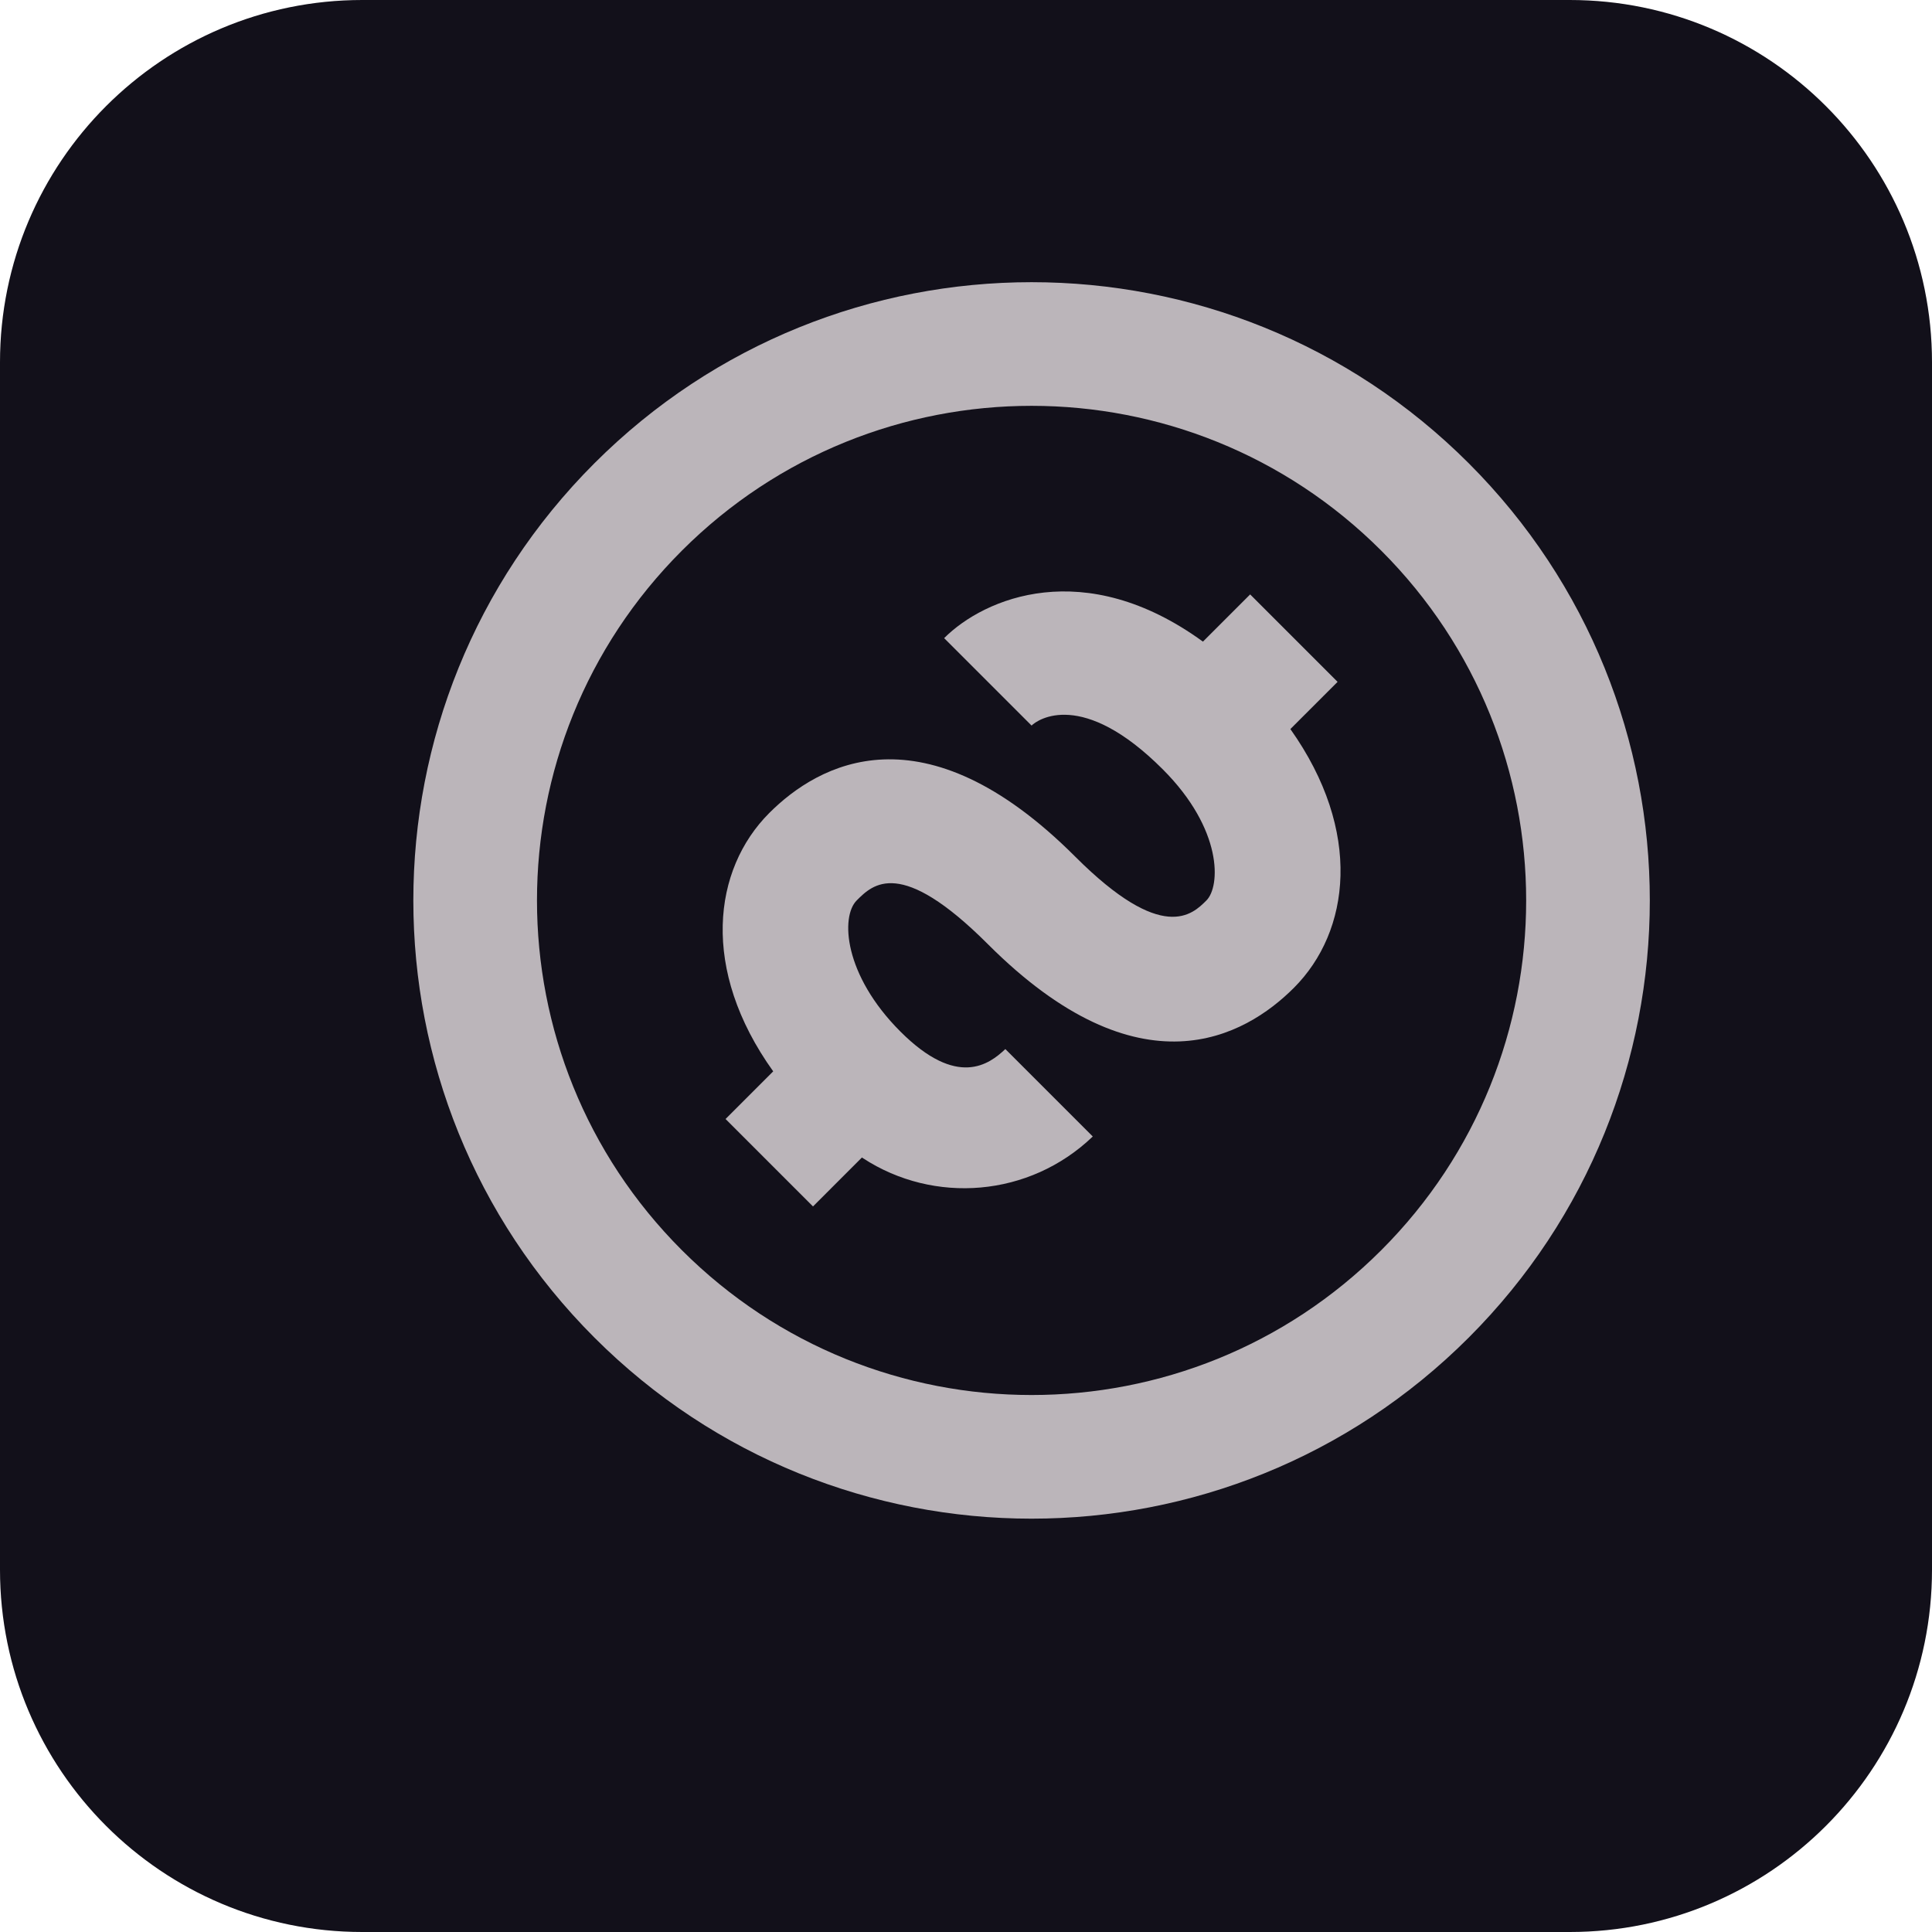
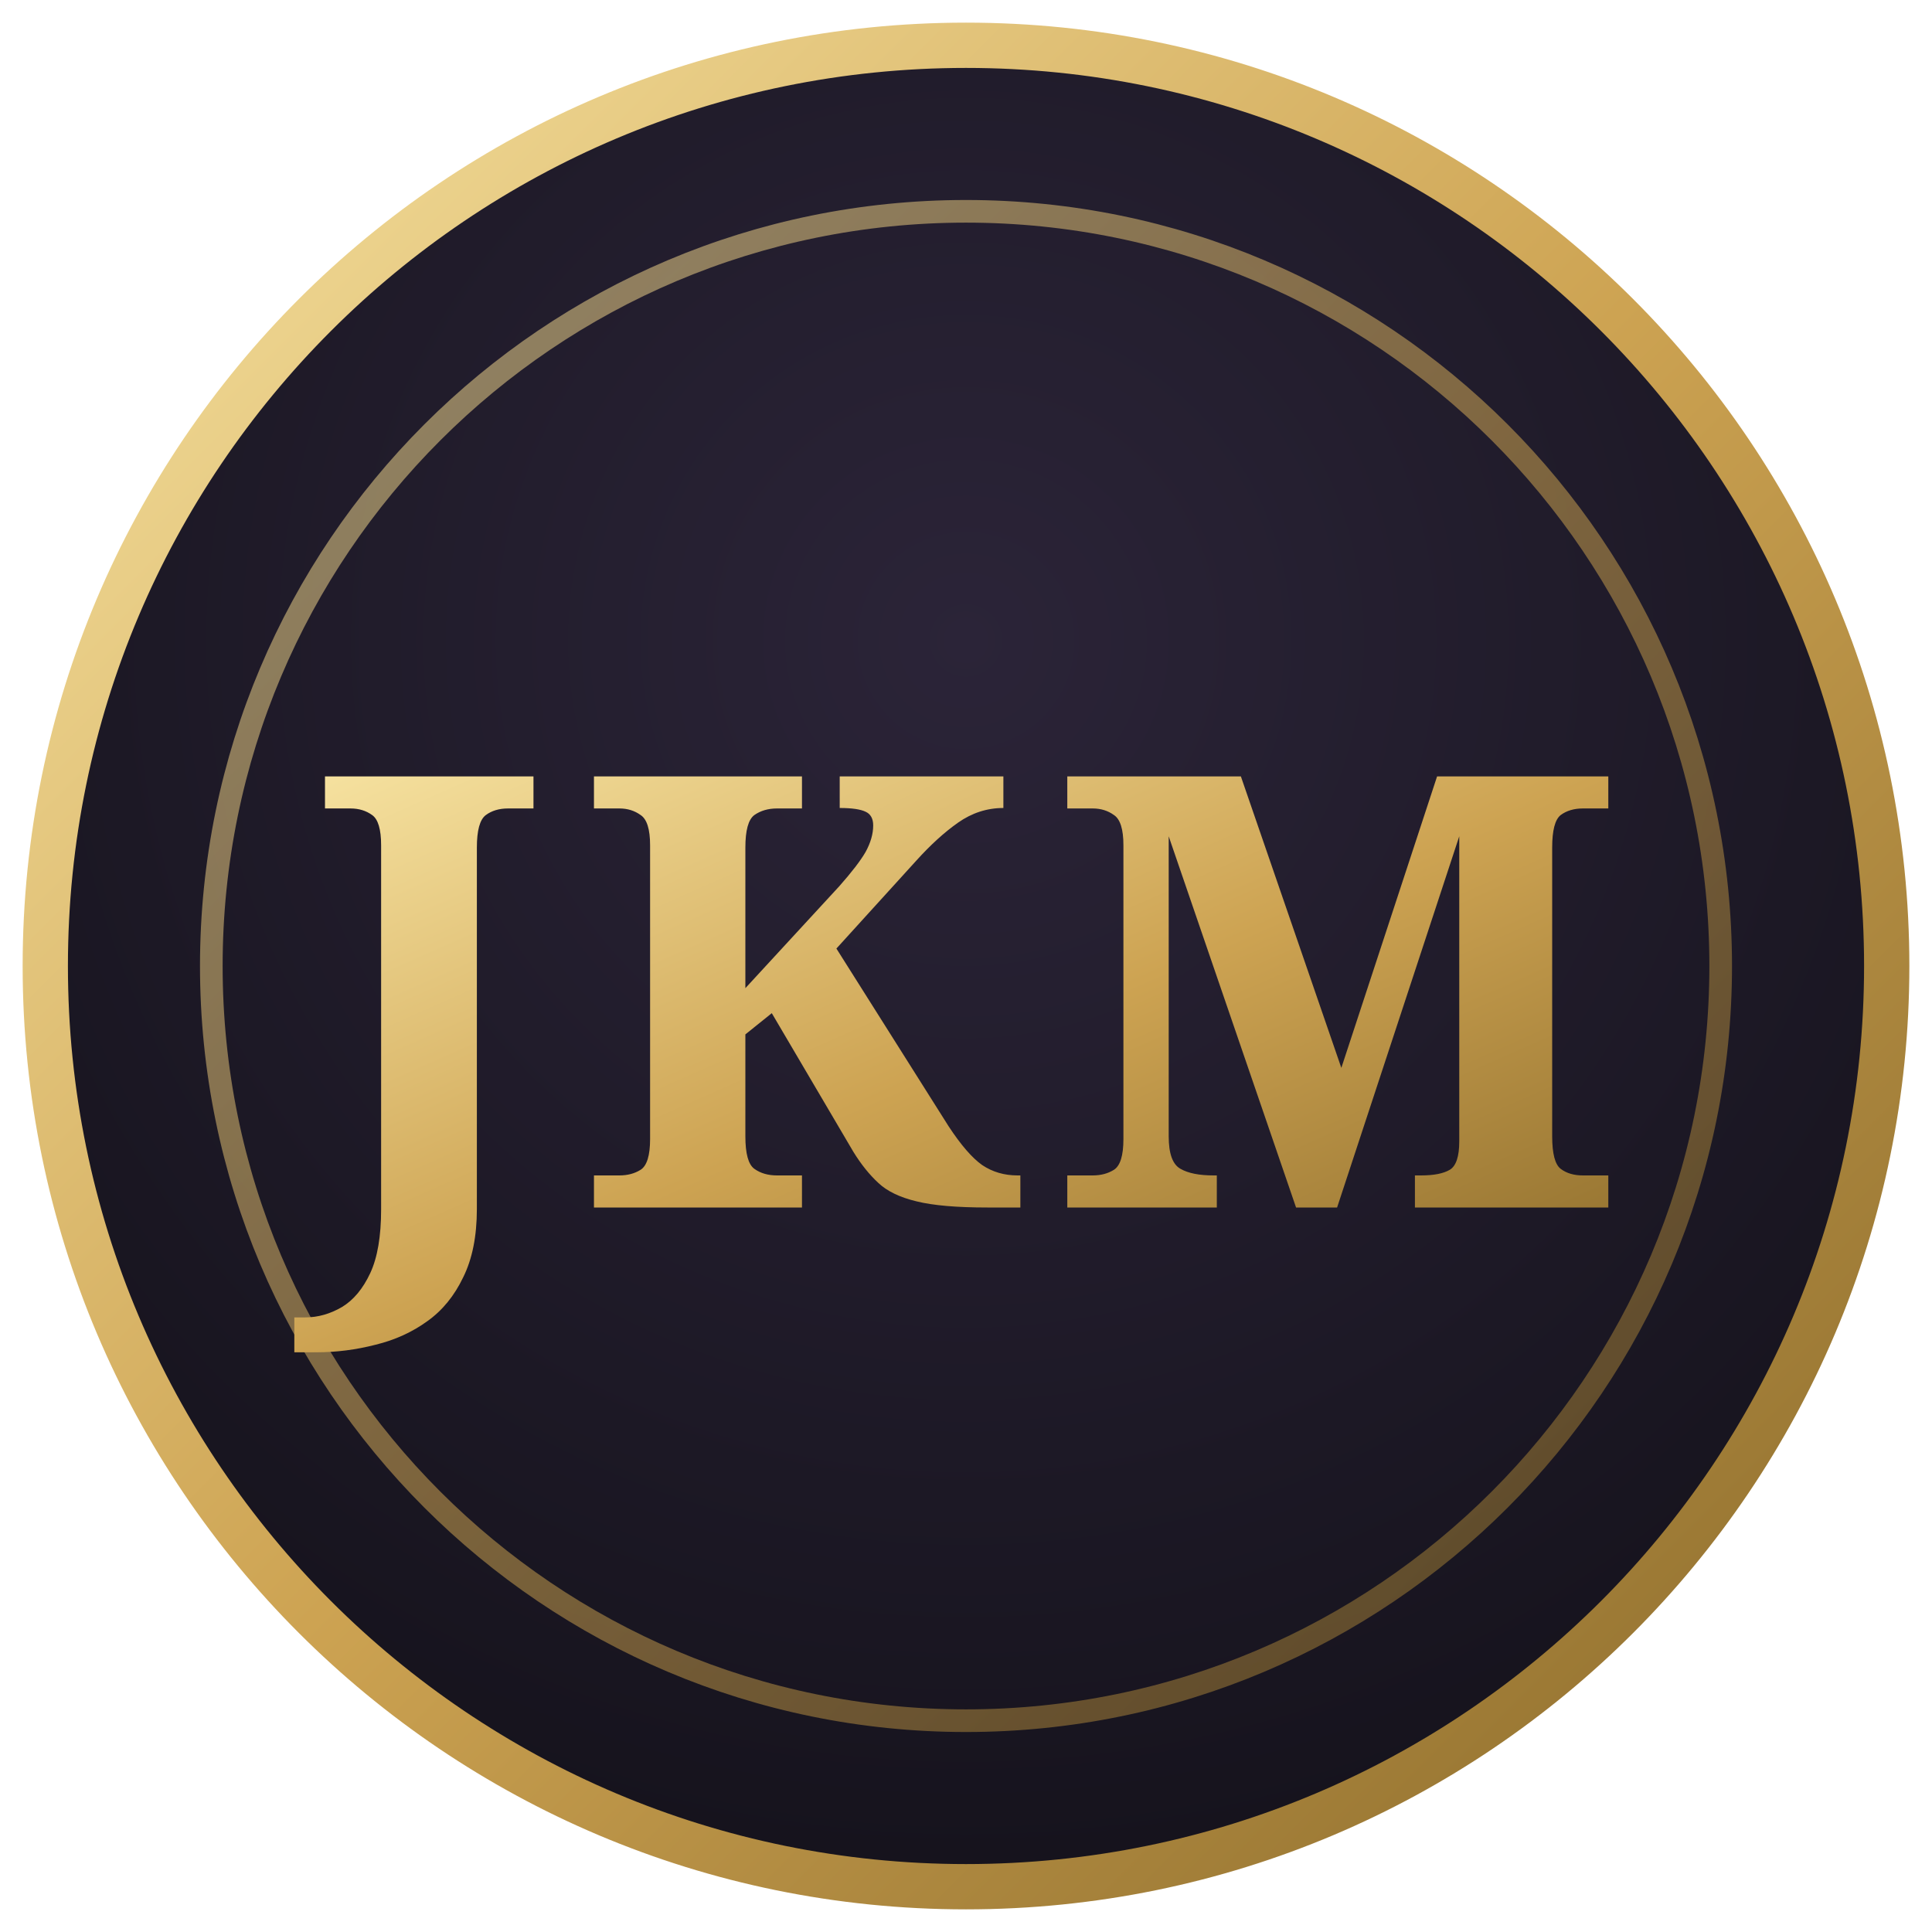
- <svg xmlns="http://www.w3.org/2000/svg" viewBox="0 0 32 32" fill="none">
-   <rect width="32" height="32" rx="6" fill="#12101a" />
-   <g fill="#bbb5ba" transform="translate(16 16) rotate(45) scale(0.024) translate(-512 -512)">
-     <path d="M512 874.667c-235.641 0-426.667-191.025-426.667-426.667s191.025-426.667 426.667-426.667c235.641 0 426.667 191.025 426.667 426.667v0c0 235.641-191.025 426.667-426.667 426.667v0zM512 106.667c-188.513 0-341.333 152.82-341.333 341.333s152.82 341.333 341.333 341.333c188.513 0 341.333-152.82 341.333-341.333v0c0-188.513-152.82-341.333-341.333-341.333v0zM512 490.667c-85.333 0-85.333 26.88-85.333 42.667s29.867 42.667 85.333 42.667 59.307-27.307 59.733-42.667h85.333c-1.24 60.583-44.385 110.74-101.567 122.734l-0.833 0.146v47.787h-85.333v-46.507c-85.333-14.080-128-69.12-128-124.16 0-47.787 22.187-128 170.667-128 85.333 0 85.333-29.013 85.333-42.667s-26.453-42.667-85.333-42.667c-78.507 0-85.333 36.693-85.333 42.667h-85.333c0-39.253 28.16-108.8 128-124.587v-46.080h85.333v46.080c85.333 14.507 128 69.547 128 124.587 0 47.787-22.187 128-170.667 128z" />
-   </g>
+ <svg xmlns="http://www.w3.org/2000/svg" viewBox="0 0 64 64">
+   <defs>
+     <radialGradient id="bg" cx="50%" cy="32%" r="80%">
+       <stop offset="0%" stop-color="#2b2438" />
+       <stop offset="100%" stop-color="#121018" />
+     </radialGradient>
+     <linearGradient id="gold" x1="0%" y1="0%" x2="100%" y2="100%">
+       <stop offset="0%" stop-color="#f6e2a0" />
+       <stop offset="50%" stop-color="#cda352" />
+       <stop offset="100%" stop-color="#8a6a2a" />
+     </linearGradient>
+   </defs>
+   <circle cx="32" cy="32" r="30.5" fill="url(#bg)" stroke="url(#gold)" stroke-width="1.5" />
+   <circle cx="32" cy="32" r="25" fill="none" stroke="url(#gold)" stroke-width="0.75" opacity="0.55" />
+   <text x="32" y="40" text-anchor="middle" font-family="Cinzel, Georgia, serif" font-size="20" font-weight="700" fill="url(#gold)" letter-spacing="1">JKM</text>
</svg>
